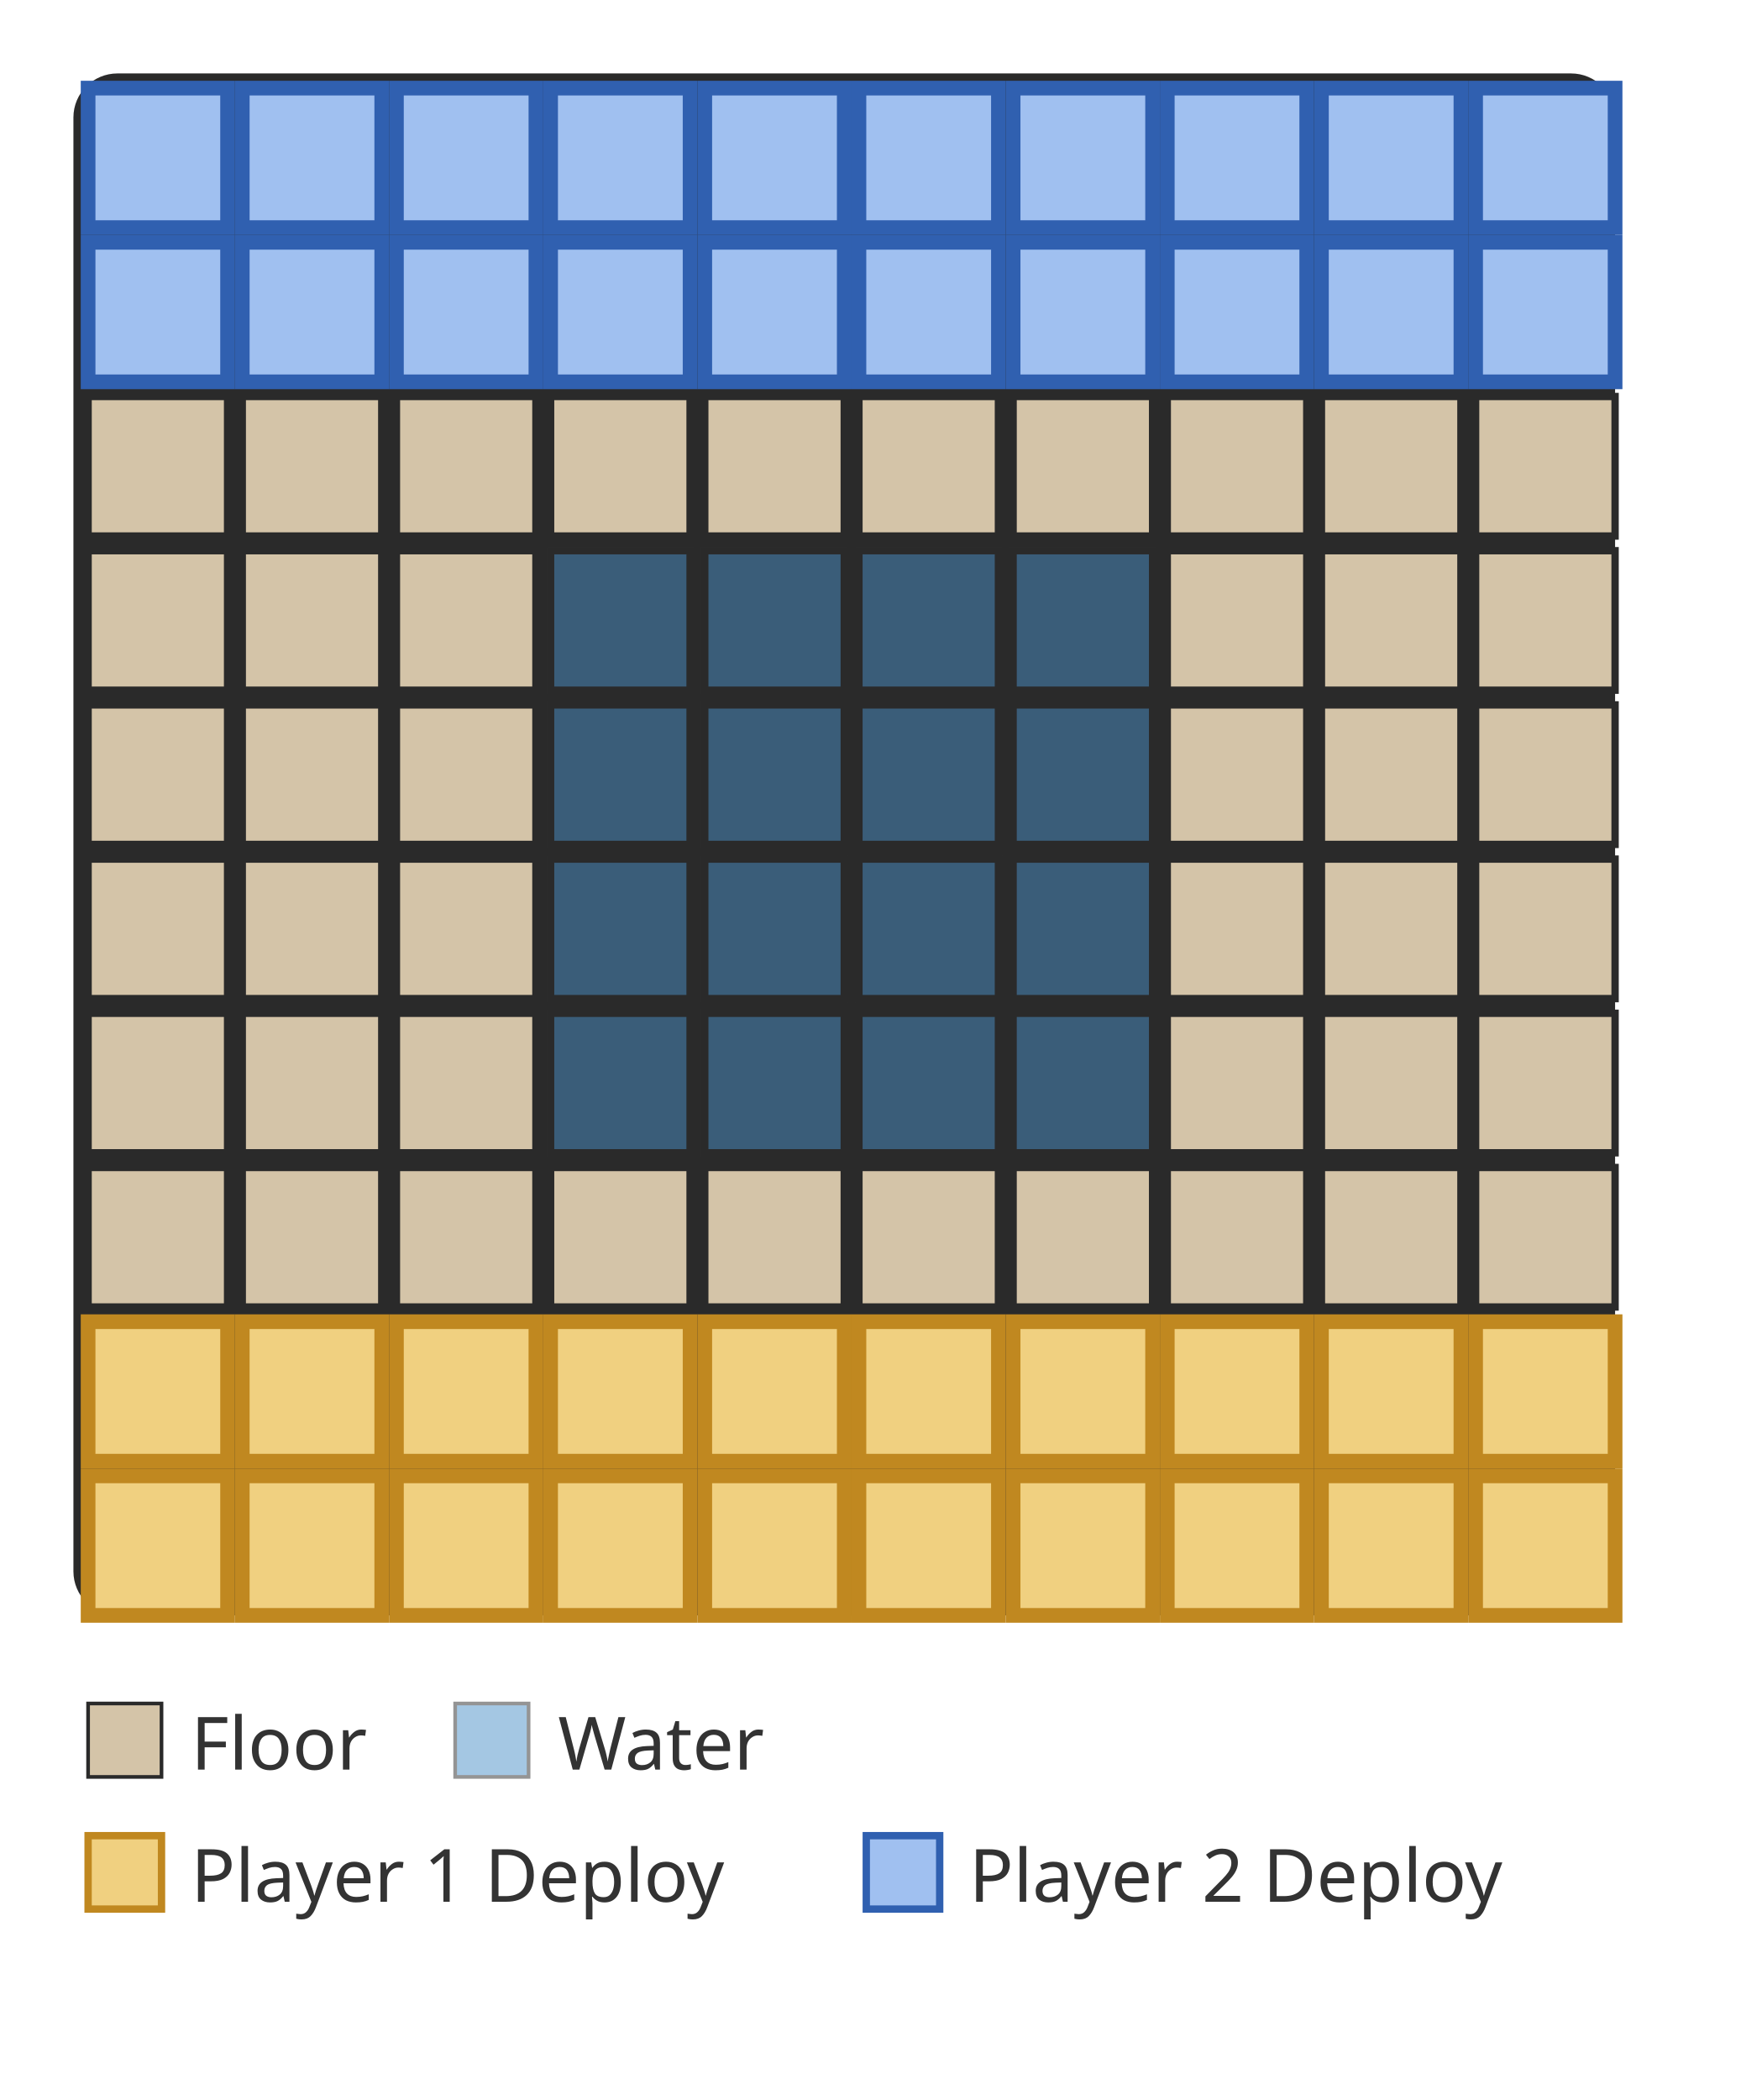
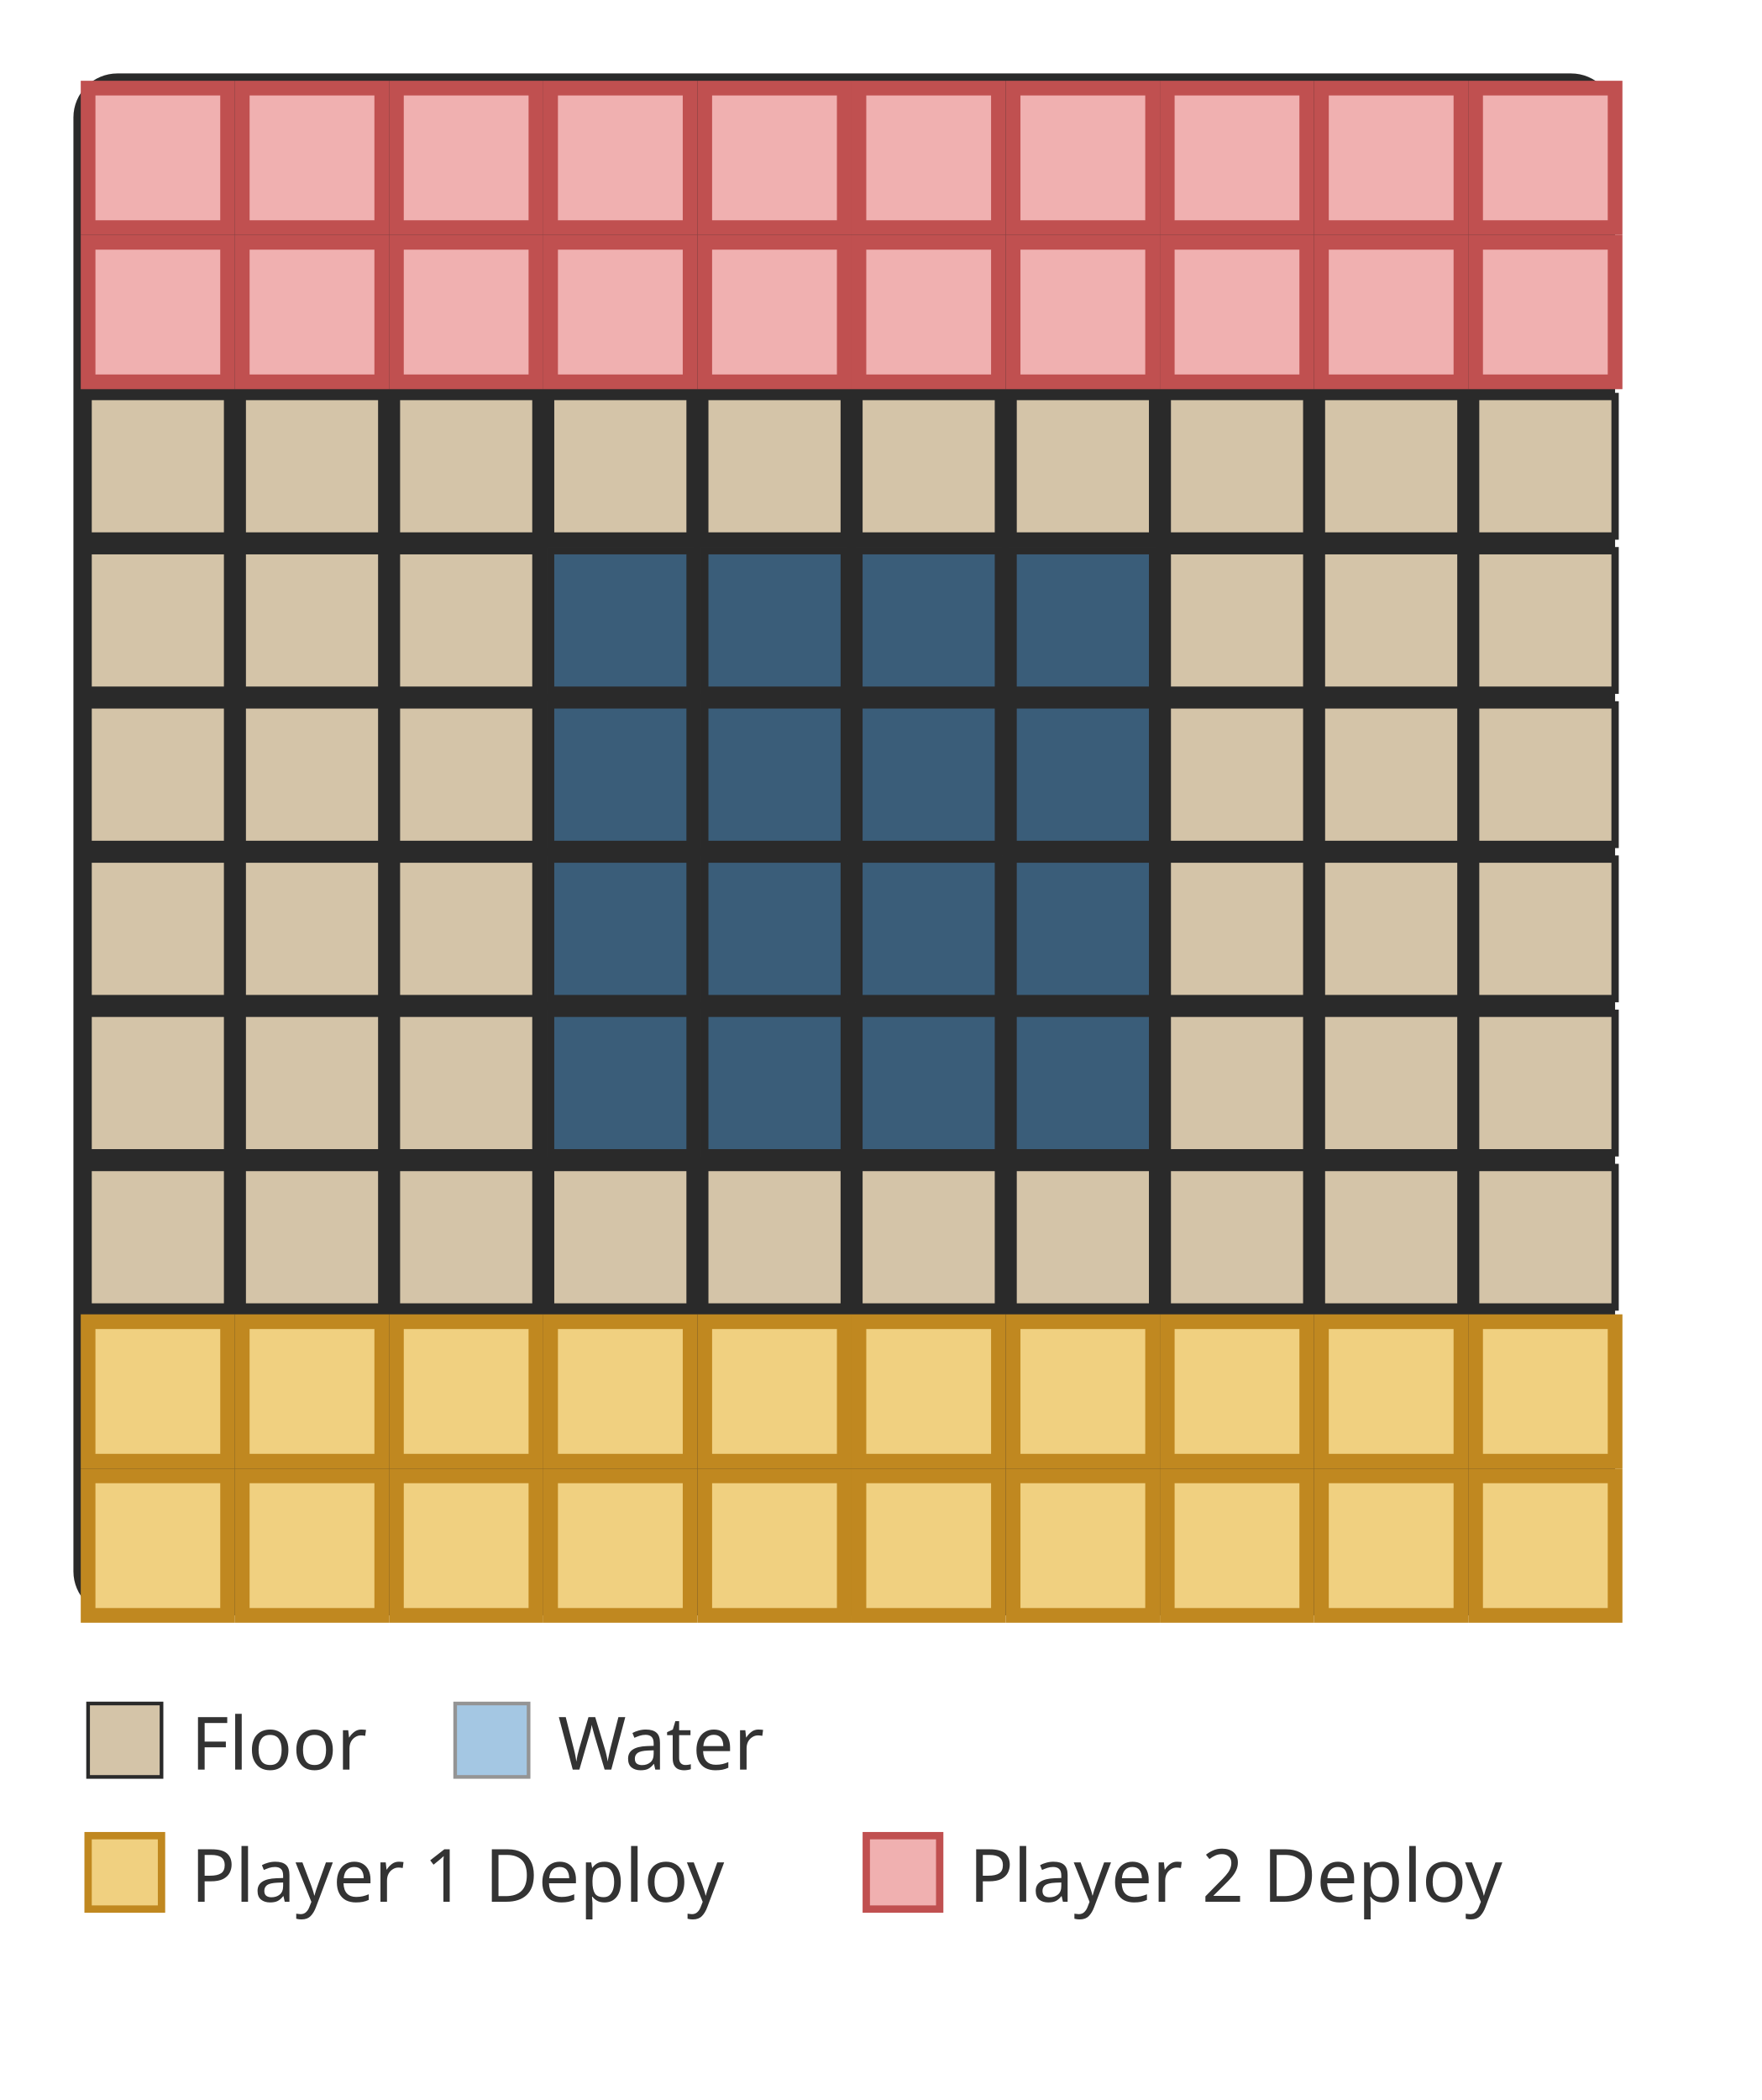
<svg xmlns="http://www.w3.org/2000/svg" viewBox="0 0 240 286" width="240" height="286">
  <defs>
    <style>
      .cell { stroke: #2a2a2a; stroke-width: 1; }
      .floor { fill: #d4c4a8; }
      .water { fill: #4a90c8; opacity: 0.5; }
      .spawn-a { fill: #f0d080; stroke: #c08820; stroke-width: 2; }
-       .spawn-b { fill: #a0c0f0; stroke: #3060b0; stroke-width: 2; }
+       .spawn-b { fill: #f0b0b0; stroke: #c05050; stroke-width: 2; }
      .legend-text { font-family: sans-serif; font-size: 10px; fill: #333; }
    </style>
  </defs>
  <rect x="10" y="10" width="210" height="210" rx="6" ry="6" fill="#2a2a2a" />
  <rect x="12" y="12" width="19" height="19" class="cell spawn-b" />
  <rect x="33" y="12" width="19" height="19" class="cell spawn-b" />
  <rect x="54" y="12" width="19" height="19" class="cell spawn-b" />
  <rect x="75" y="12" width="19" height="19" class="cell spawn-b" />
  <rect x="96" y="12" width="19" height="19" class="cell spawn-b" />
  <rect x="117" y="12" width="19" height="19" class="cell spawn-b" />
  <rect x="138" y="12" width="19" height="19" class="cell spawn-b" />
  <rect x="159" y="12" width="19" height="19" class="cell spawn-b" />
  <rect x="180" y="12" width="19" height="19" class="cell spawn-b" />
  <rect x="201" y="12" width="19" height="19" class="cell spawn-b" />
  <rect x="12" y="33" width="19" height="19" class="cell spawn-b" />
  <rect x="33" y="33" width="19" height="19" class="cell spawn-b" />
  <rect x="54" y="33" width="19" height="19" class="cell spawn-b" />
  <rect x="75" y="33" width="19" height="19" class="cell spawn-b" />
  <rect x="96" y="33" width="19" height="19" class="cell spawn-b" />
  <rect x="117" y="33" width="19" height="19" class="cell spawn-b" />
  <rect x="138" y="33" width="19" height="19" class="cell spawn-b" />
  <rect x="159" y="33" width="19" height="19" class="cell spawn-b" />
  <rect x="180" y="33" width="19" height="19" class="cell spawn-b" />
  <rect x="201" y="33" width="19" height="19" class="cell spawn-b" />
  <rect x="12" y="54" width="19" height="19" class="cell floor" />
  <rect x="33" y="54" width="19" height="19" class="cell floor" />
  <rect x="54" y="54" width="19" height="19" class="cell floor" />
  <rect x="75" y="54" width="19" height="19" class="cell floor" />
  <rect x="96" y="54" width="19" height="19" class="cell floor" />
  <rect x="117" y="54" width="19" height="19" class="cell floor" />
  <rect x="138" y="54" width="19" height="19" class="cell floor" />
  <rect x="159" y="54" width="19" height="19" class="cell floor" />
  <rect x="180" y="54" width="19" height="19" class="cell floor" />
  <rect x="201" y="54" width="19" height="19" class="cell floor" />
  <rect x="12" y="75" width="19" height="19" class="cell floor" />
  <rect x="33" y="75" width="19" height="19" class="cell floor" />
  <rect x="54" y="75" width="19" height="19" class="cell floor" />
  <rect x="75" y="75" width="19" height="19" class="cell water" />
  <rect x="96" y="75" width="19" height="19" class="cell water" />
  <rect x="117" y="75" width="19" height="19" class="cell water" />
  <rect x="138" y="75" width="19" height="19" class="cell water" />
  <rect x="159" y="75" width="19" height="19" class="cell floor" />
  <rect x="180" y="75" width="19" height="19" class="cell floor" />
  <rect x="201" y="75" width="19" height="19" class="cell floor" />
  <rect x="12" y="96" width="19" height="19" class="cell floor" />
  <rect x="33" y="96" width="19" height="19" class="cell floor" />
  <rect x="54" y="96" width="19" height="19" class="cell floor" />
  <rect x="75" y="96" width="19" height="19" class="cell water" />
  <rect x="96" y="96" width="19" height="19" class="cell water" />
  <rect x="117" y="96" width="19" height="19" class="cell water" />
  <rect x="138" y="96" width="19" height="19" class="cell water" />
  <rect x="159" y="96" width="19" height="19" class="cell floor" />
  <rect x="180" y="96" width="19" height="19" class="cell floor" />
  <rect x="201" y="96" width="19" height="19" class="cell floor" />
  <rect x="12" y="117" width="19" height="19" class="cell floor" />
  <rect x="33" y="117" width="19" height="19" class="cell floor" />
  <rect x="54" y="117" width="19" height="19" class="cell floor" />
  <rect x="75" y="117" width="19" height="19" class="cell water" />
  <rect x="96" y="117" width="19" height="19" class="cell water" />
  <rect x="117" y="117" width="19" height="19" class="cell water" />
  <rect x="138" y="117" width="19" height="19" class="cell water" />
  <rect x="159" y="117" width="19" height="19" class="cell floor" />
  <rect x="180" y="117" width="19" height="19" class="cell floor" />
  <rect x="201" y="117" width="19" height="19" class="cell floor" />
  <rect x="12" y="138" width="19" height="19" class="cell floor" />
  <rect x="33" y="138" width="19" height="19" class="cell floor" />
  <rect x="54" y="138" width="19" height="19" class="cell floor" />
  <rect x="75" y="138" width="19" height="19" class="cell water" />
  <rect x="96" y="138" width="19" height="19" class="cell water" />
  <rect x="117" y="138" width="19" height="19" class="cell water" />
  <rect x="138" y="138" width="19" height="19" class="cell water" />
  <rect x="159" y="138" width="19" height="19" class="cell floor" />
  <rect x="180" y="138" width="19" height="19" class="cell floor" />
  <rect x="201" y="138" width="19" height="19" class="cell floor" />
  <rect x="12" y="159" width="19" height="19" class="cell floor" />
  <rect x="33" y="159" width="19" height="19" class="cell floor" />
  <rect x="54" y="159" width="19" height="19" class="cell floor" />
  <rect x="75" y="159" width="19" height="19" class="cell floor" />
  <rect x="96" y="159" width="19" height="19" class="cell floor" />
  <rect x="117" y="159" width="19" height="19" class="cell floor" />
  <rect x="138" y="159" width="19" height="19" class="cell floor" />
  <rect x="159" y="159" width="19" height="19" class="cell floor" />
  <rect x="180" y="159" width="19" height="19" class="cell floor" />
  <rect x="201" y="159" width="19" height="19" class="cell floor" />
-   <rect x="12" y="180" width="19" height="19" class="cell floor spawn-a" />
-   <rect x="33" y="180" width="19" height="19" class="cell floor spawn-a" />
-   <rect x="54" y="180" width="19" height="19" class="cell floor spawn-a" />
-   <rect x="75" y="180" width="19" height="19" class="cell floor spawn-a" />
-   <rect x="96" y="180" width="19" height="19" class="cell floor spawn-a" />
-   <rect x="117" y="180" width="19" height="19" class="cell floor spawn-a" />
-   <rect x="138" y="180" width="19" height="19" class="cell floor spawn-a" />
-   <rect x="159" y="180" width="19" height="19" class="cell floor spawn-a" />
-   <rect x="180" y="180" width="19" height="19" class="cell floor spawn-a" />
-   <rect x="201" y="180" width="19" height="19" class="cell floor spawn-a" />
-   <rect x="12" y="201" width="19" height="19" class="cell floor spawn-a" />
-   <rect x="33" y="201" width="19" height="19" class="cell floor spawn-a" />
-   <rect x="54" y="201" width="19" height="19" class="cell floor spawn-a" />
-   <rect x="75" y="201" width="19" height="19" class="cell floor spawn-a" />
-   <rect x="96" y="201" width="19" height="19" class="cell floor spawn-a" />
-   <rect x="117" y="201" width="19" height="19" class="cell floor spawn-a" />
-   <rect x="138" y="201" width="19" height="19" class="cell floor spawn-a" />
-   <rect x="159" y="201" width="19" height="19" class="cell floor spawn-a" />
-   <rect x="180" y="201" width="19" height="19" class="cell floor spawn-a" />
-   <rect x="201" y="201" width="19" height="19" class="cell floor spawn-a" />
+   <rect x="12" y="180" width="19" height="19" class="cell spawn-a" />
+   <rect x="33" y="180" width="19" height="19" class="cell spawn-a" />
+   <rect x="54" y="180" width="19" height="19" class="cell spawn-a" />
+   <rect x="75" y="180" width="19" height="19" class="cell spawn-a" />
+   <rect x="96" y="180" width="19" height="19" class="cell spawn-a" />
+   <rect x="117" y="180" width="19" height="19" class="cell spawn-a" />
+   <rect x="138" y="180" width="19" height="19" class="cell spawn-a" />
+   <rect x="159" y="180" width="19" height="19" class="cell spawn-a" />
+   <rect x="180" y="180" width="19" height="19" class="cell spawn-a" />
+   <rect x="201" y="180" width="19" height="19" class="cell spawn-a" />
+   <rect x="12" y="201" width="19" height="19" class="cell spawn-a" />
+   <rect x="33" y="201" width="19" height="19" class="cell spawn-a" />
+   <rect x="54" y="201" width="19" height="19" class="cell spawn-a" />
+   <rect x="75" y="201" width="19" height="19" class="cell spawn-a" />
+   <rect x="96" y="201" width="19" height="19" class="cell spawn-a" />
+   <rect x="117" y="201" width="19" height="19" class="cell spawn-a" />
+   <rect x="138" y="201" width="19" height="19" class="cell spawn-a" />
+   <rect x="159" y="201" width="19" height="19" class="cell spawn-a" />
+   <rect x="180" y="201" width="19" height="19" class="cell spawn-a" />
+   <rect x="201" y="201" width="19" height="19" class="cell spawn-a" />
  <rect x="12" y="232" width="10" height="10" fill="#d4c4a8" stroke="#2a2a2a" stroke-width="0.5" />
  <text x="26" y="241" class="legend-text">Floor</text>
  <rect x="62" y="232" width="10" height="10" fill="#4a90c8" opacity="0.5" stroke="#2a2a2a" stroke-width="0.5" />
  <text x="76" y="241" class="legend-text">Water</text>
  <rect x="12" y="250" width="10" height="10" fill="#f0d080" stroke="#c08820" stroke-width="1" />
  <text x="26" y="259" class="legend-text">Player 1 Deploy</text>
-   <rect x="118" y="250" width="10" height="10" fill="#a0c0f0" stroke="#3060b0" stroke-width="1" />
+   <rect x="118" y="250" width="10" height="10" fill="#f0b0b0" stroke="#c05050" stroke-width="1" />
  <text x="132" y="259" class="legend-text">Player 2 Deploy</text>
</svg>
